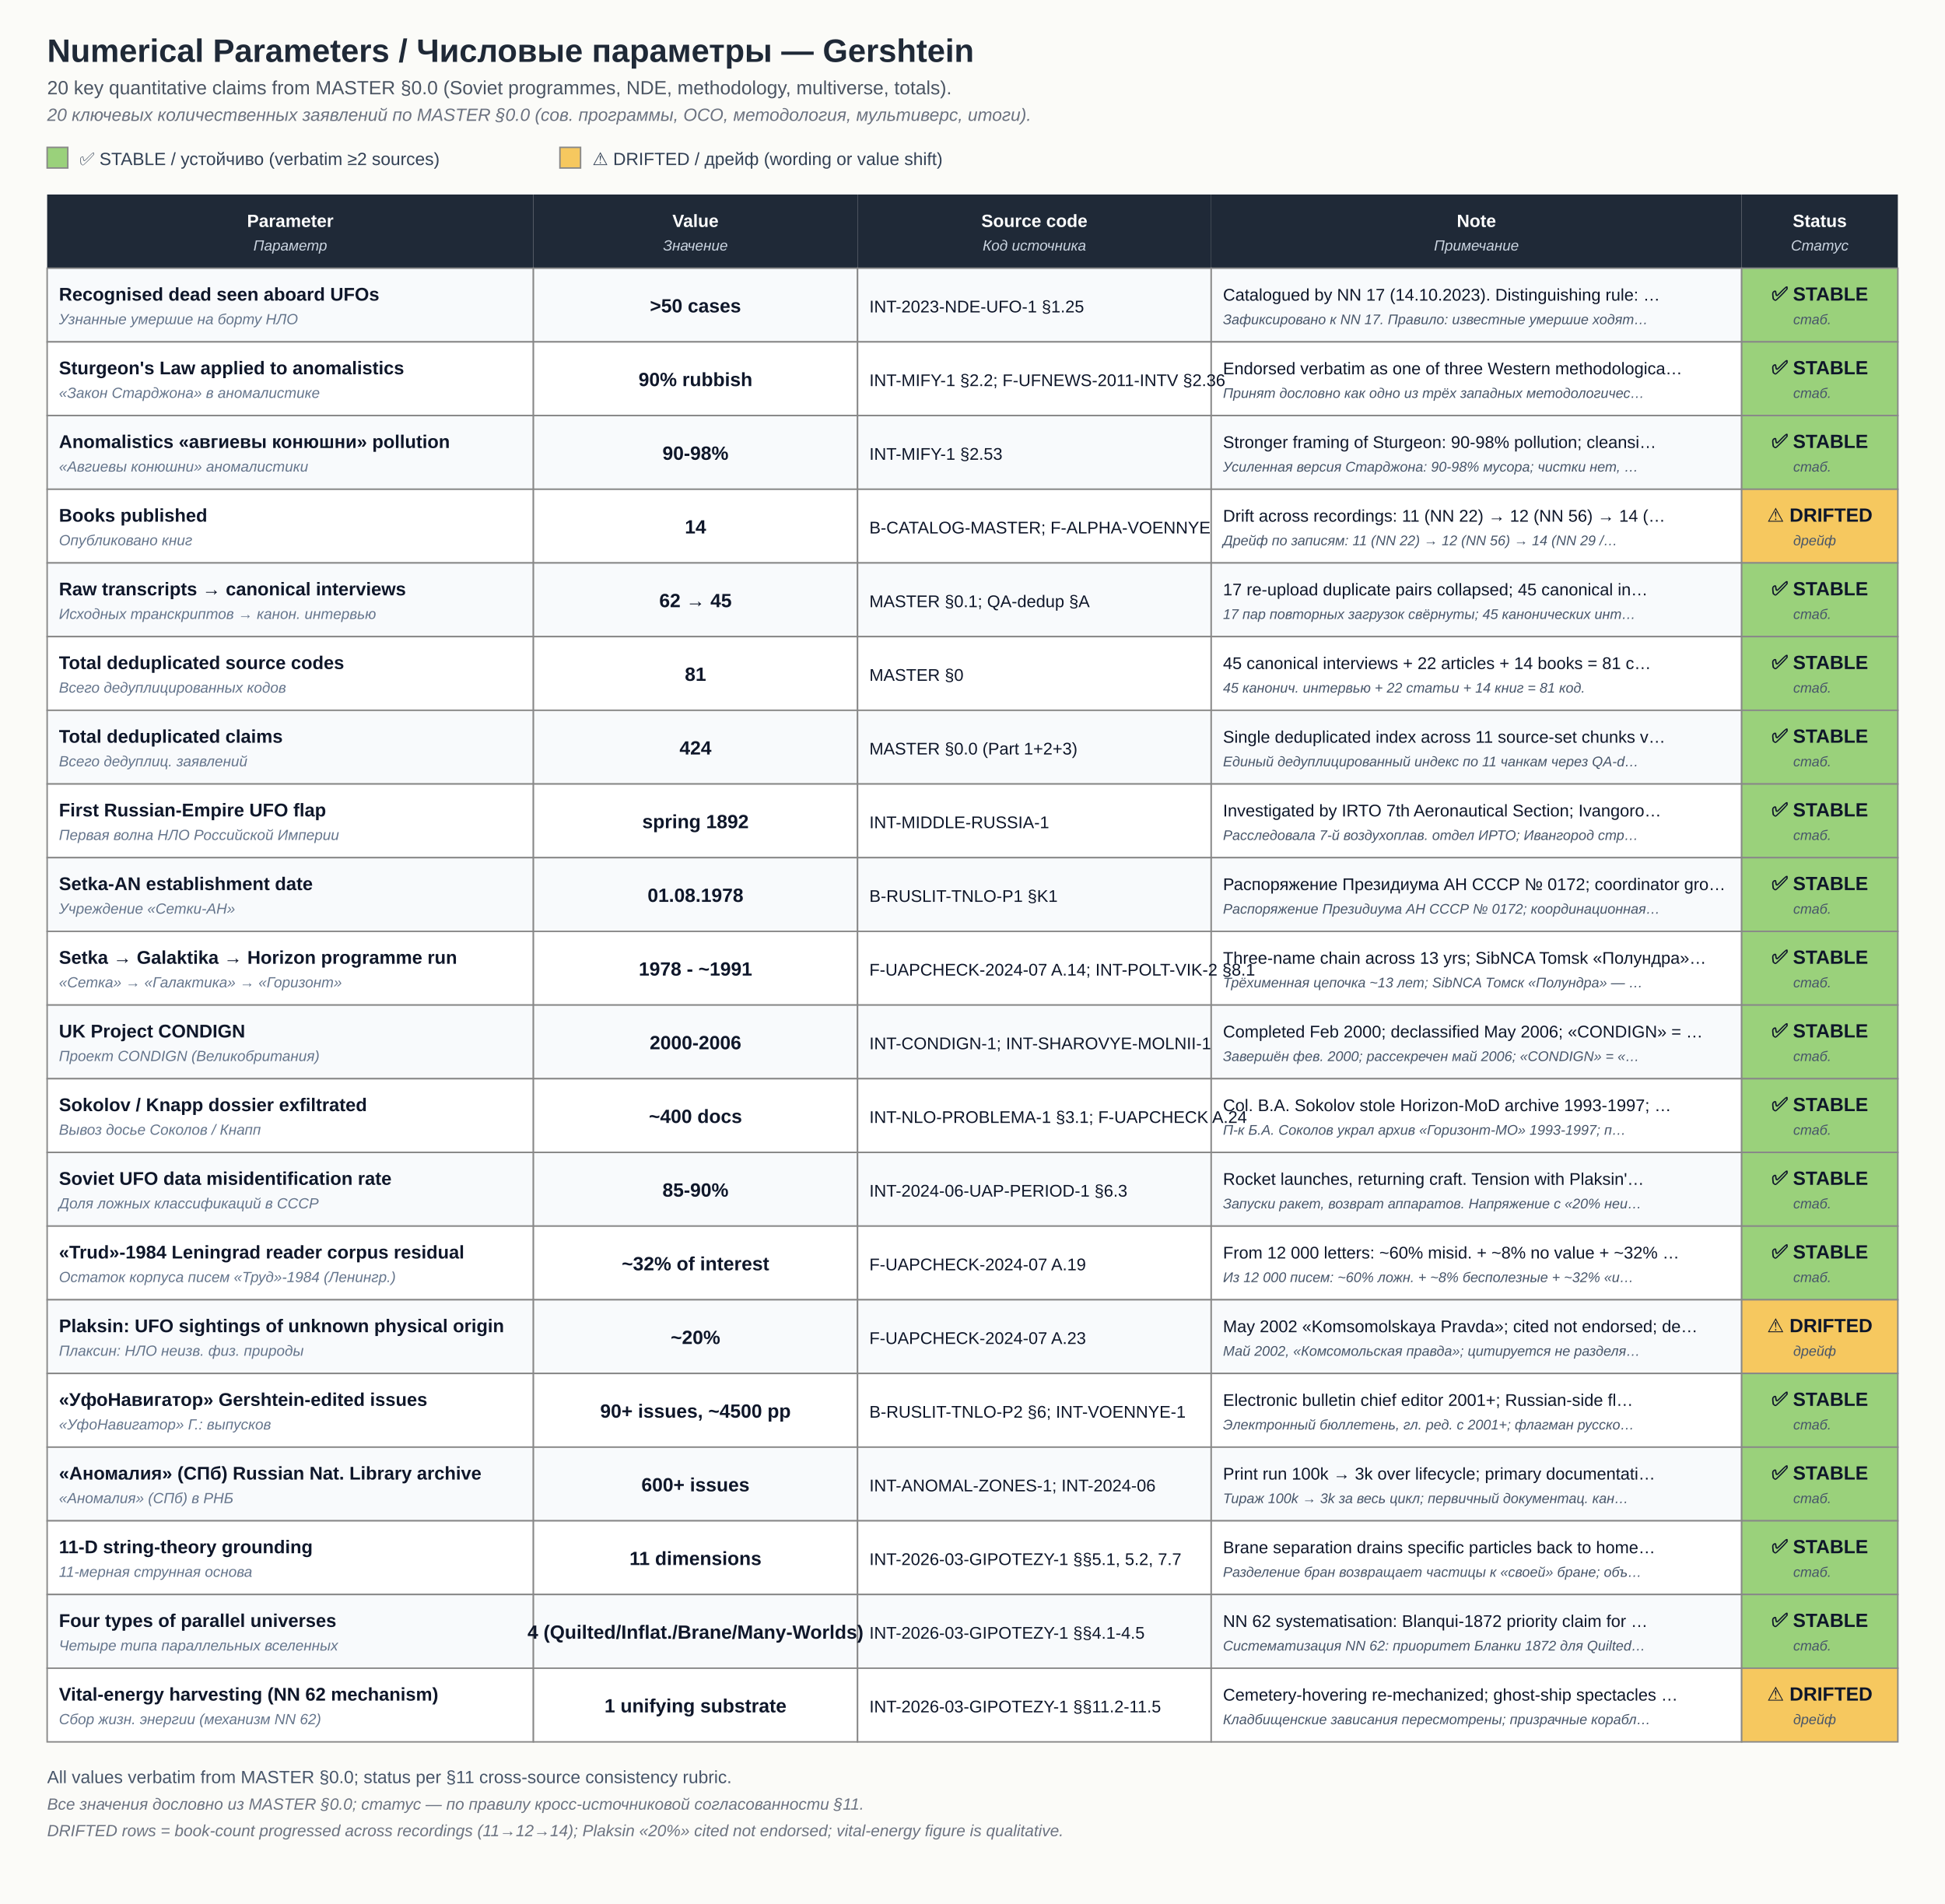
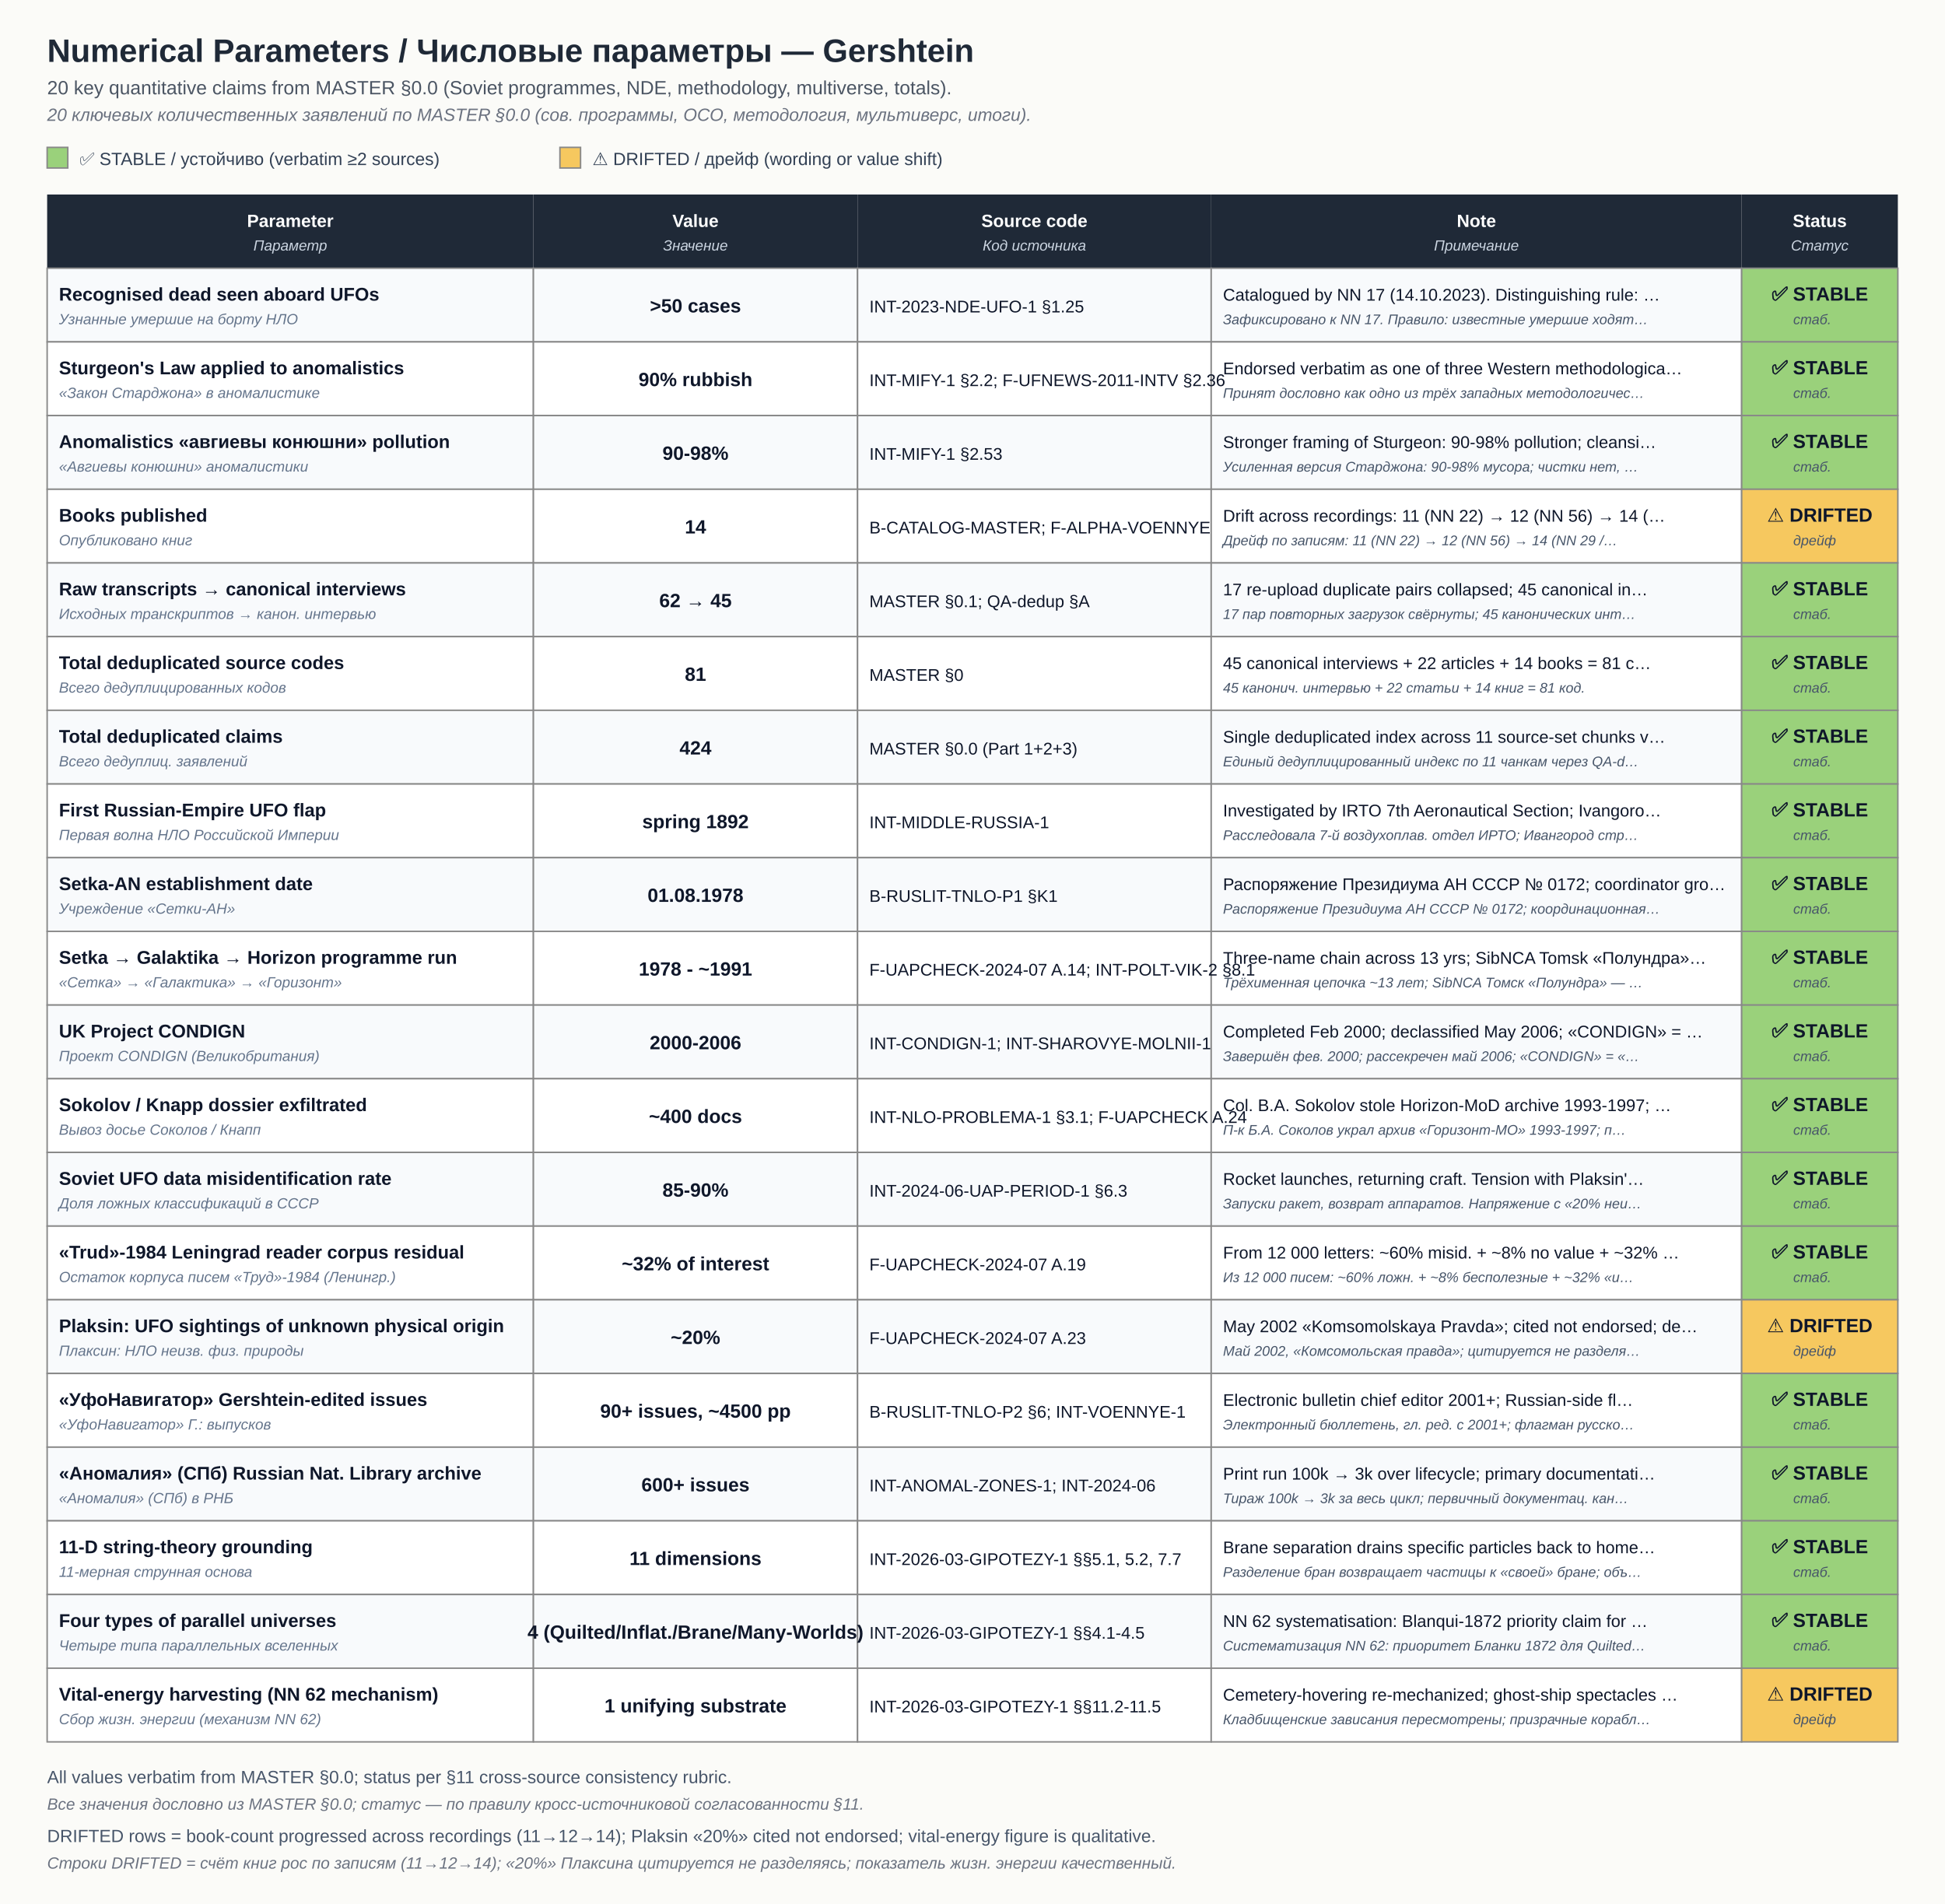
<svg xmlns="http://www.w3.org/2000/svg" width="1320" height="1292" viewBox="0 0 1320 1292" role="img" aria-labelledby="title desc">
  <style>
    .bg { fill:#fbfbf8; }
    .title { font-family:Arial,Helvetica,sans-serif; font-size:22px; font-weight:700; fill:#1f2937; }
    .subtitle { font-family:Arial,Helvetica,sans-serif; font-size:13px; fill:#4b5563; }
    .subtitle-ru { font-family:Arial,Helvetica,sans-serif; font-size:12px; fill:#6b7280; font-style:italic; }
    .legend { font-family:Arial,Helvetica,sans-serif; font-size:12px; fill:#334155; }
    .hdr { font-family:Arial,Helvetica,sans-serif; font-size:12px; font-weight:700; fill:#ffffff; text-anchor:middle; }
    .hdr-ru { font-family:Arial,Helvetica,sans-serif; font-size:10px; fill:#cbd5e1; text-anchor:middle; font-style:italic; }
    .hdr-l { font-family:Arial,Helvetica,sans-serif; font-size:13px; font-weight:700; fill:#ffffff; }
    .hdr-l-ru { font-family:Arial,Helvetica,sans-serif; font-size:10px; fill:#cbd5e1; font-style:italic; }
    .row-code { font-family:Arial,Helvetica,sans-serif; font-size:12.5px; font-weight:700; fill:#0f172a; }
    .row-date { font-family:Arial,Helvetica,sans-serif; font-size:10px; fill:#6b7280; }
    .claim { font-family:Arial,Helvetica,sans-serif; font-size:12.5px; fill:#0f172a; font-weight:600; }
    .claim-ru { font-family:Arial,Helvetica,sans-serif; font-size:10px; fill:#64748b; font-style:italic; }
    .cell { font-family:Arial,Helvetica,sans-serif; font-size:13px; font-weight:700; fill:#0f172a; text-anchor:middle; }
    .cell-l { font-family:Arial,Helvetica,sans-serif; font-size:11.5px; fill:#0f172a; }
    .cell-l-ru { font-family:Arial,Helvetica,sans-serif; font-size:9.5px; fill:#475569; font-style:italic; }
    .verify { fill:#9ad17b; }
    .partial { fill:#f6c85f; }
    .contra { fill:#f29c99; }
    .untest { fill:#bfcfe7; }
    .na { fill:#d9d9d9; }
    .yes { fill:#9ad17b; }
    .mid { fill:#f6c85f; }
    .no { fill:#f29c99; }
    .low { fill:#e9a896; }
    .tierA { fill:#7fc66a; }
    .tierB { fill:#a4d089; }
    .tierC { fill:#f6c85f; }
    .tierD { fill:#f0a37a; }
    .tierE { fill:#d97a6c; }
    .stable { fill:#9ad17b; }
    .drifted { fill:#f6c85f; }
    .rowA { fill:#f8fafc; }
    .rowB { fill:#ffffff; }
    .stroke { stroke:#888; stroke-width:1; }
    .footer { font-family:Arial,Helvetica,sans-serif; font-size:12px; fill:#475569; }
    .footer-ru { font-family:Arial,Helvetica,sans-serif; font-size:11px; fill:#6b7280; font-style:italic; }
</style>
  <rect class="bg" width="1320" height="1292" />
  <text class="title" x="32" y="42">Numerical Parameters / Числовые параметры — Gershtein</text>
  <text class="subtitle" x="32" y="64">20 key quantitative claims from MASTER §0.0 (Soviet programmes, NDE, methodology, multiverse, totals).</text>
  <text class="subtitle-ru" x="32" y="82">20 ключевых количественных заявлений по MASTER §0.0 (сов. программы, ОСО, методология, мультиверс, итоги).</text>
  <rect x="32" y="100" width="14" height="14" class="stable stroke" />
  <text class="legend" x="54" y="112">✅ STABLE / устойчиво (verbatim ≥2 sources)</text>
  <rect x="380" y="100" width="14" height="14" class="drifted stroke" />
  <text class="legend" x="402" y="112">⚠ DRIFTED / дрейф (wording or value shift)</text>
  <rect x="32" y="132" width="330" height="50" fill="#1f2937" />
  <text class="hdr" x="197.0" y="154">Parameter</text>
  <text class="hdr-ru" x="197.0" y="170">Параметр</text>
  <rect x="362" y="132" width="220" height="50" fill="#1f2937" />
  <text class="hdr" x="472.0" y="154">Value</text>
  <text class="hdr-ru" x="472.0" y="170">Значение</text>
  <rect x="582" y="132" width="240" height="50" fill="#1f2937" />
  <text class="hdr" x="702.0" y="154">Source code</text>
  <text class="hdr-ru" x="702.0" y="170">Код источника</text>
  <rect x="822" y="132" width="360" height="50" fill="#1f2937" />
  <text class="hdr" x="1002.0" y="154">Note</text>
  <text class="hdr-ru" x="1002.0" y="170">Примечание</text>
  <rect x="1182" y="132" width="106" height="50" fill="#1f2937" />
  <text class="hdr" x="1235.0" y="154">Status</text>
  <text class="hdr-ru" x="1235.0" y="170">Статус</text>
  <g class="stroke">
    <rect x="32" y="182" width="330" height="50" class="rowA" />
    <rect x="362" y="182" width="220" height="50" class="rowA" />
    <rect x="582" y="182" width="240" height="50" class="rowA" />
    <rect x="822" y="182" width="360" height="50" class="rowA" />
    <rect x="1182" y="182" width="106" height="50" class="stable" />
    <rect x="32" y="232" width="330" height="50" class="rowB" />
    <rect x="362" y="232" width="220" height="50" class="rowB" />
    <rect x="582" y="232" width="240" height="50" class="rowB" />
    <rect x="822" y="232" width="360" height="50" class="rowB" />
    <rect x="1182" y="232" width="106" height="50" class="stable" />
    <rect x="32" y="282" width="330" height="50" class="rowA" />
    <rect x="362" y="282" width="220" height="50" class="rowA" />
    <rect x="582" y="282" width="240" height="50" class="rowA" />
    <rect x="822" y="282" width="360" height="50" class="rowA" />
    <rect x="1182" y="282" width="106" height="50" class="stable" />
    <rect x="32" y="332" width="330" height="50" class="rowB" />
    <rect x="362" y="332" width="220" height="50" class="rowB" />
    <rect x="582" y="332" width="240" height="50" class="rowB" />
    <rect x="822" y="332" width="360" height="50" class="rowB" />
    <rect x="1182" y="332" width="106" height="50" class="drifted" />
    <rect x="32" y="382" width="330" height="50" class="rowA" />
    <rect x="362" y="382" width="220" height="50" class="rowA" />
    <rect x="582" y="382" width="240" height="50" class="rowA" />
    <rect x="822" y="382" width="360" height="50" class="rowA" />
    <rect x="1182" y="382" width="106" height="50" class="stable" />
    <rect x="32" y="432" width="330" height="50" class="rowB" />
    <rect x="362" y="432" width="220" height="50" class="rowB" />
    <rect x="582" y="432" width="240" height="50" class="rowB" />
    <rect x="822" y="432" width="360" height="50" class="rowB" />
    <rect x="1182" y="432" width="106" height="50" class="stable" />
    <rect x="32" y="482" width="330" height="50" class="rowA" />
    <rect x="362" y="482" width="220" height="50" class="rowA" />
    <rect x="582" y="482" width="240" height="50" class="rowA" />
    <rect x="822" y="482" width="360" height="50" class="rowA" />
    <rect x="1182" y="482" width="106" height="50" class="stable" />
    <rect x="32" y="532" width="330" height="50" class="rowB" />
    <rect x="362" y="532" width="220" height="50" class="rowB" />
    <rect x="582" y="532" width="240" height="50" class="rowB" />
    <rect x="822" y="532" width="360" height="50" class="rowB" />
    <rect x="1182" y="532" width="106" height="50" class="stable" />
    <rect x="32" y="582" width="330" height="50" class="rowA" />
    <rect x="362" y="582" width="220" height="50" class="rowA" />
    <rect x="582" y="582" width="240" height="50" class="rowA" />
    <rect x="822" y="582" width="360" height="50" class="rowA" />
    <rect x="1182" y="582" width="106" height="50" class="stable" />
    <rect x="32" y="632" width="330" height="50" class="rowB" />
    <rect x="362" y="632" width="220" height="50" class="rowB" />
    <rect x="582" y="632" width="240" height="50" class="rowB" />
    <rect x="822" y="632" width="360" height="50" class="rowB" />
    <rect x="1182" y="632" width="106" height="50" class="stable" />
    <rect x="32" y="682" width="330" height="50" class="rowA" />
    <rect x="362" y="682" width="220" height="50" class="rowA" />
    <rect x="582" y="682" width="240" height="50" class="rowA" />
    <rect x="822" y="682" width="360" height="50" class="rowA" />
    <rect x="1182" y="682" width="106" height="50" class="stable" />
    <rect x="32" y="732" width="330" height="50" class="rowB" />
    <rect x="362" y="732" width="220" height="50" class="rowB" />
    <rect x="582" y="732" width="240" height="50" class="rowB" />
    <rect x="822" y="732" width="360" height="50" class="rowB" />
    <rect x="1182" y="732" width="106" height="50" class="stable" />
    <rect x="32" y="782" width="330" height="50" class="rowA" />
    <rect x="362" y="782" width="220" height="50" class="rowA" />
    <rect x="582" y="782" width="240" height="50" class="rowA" />
    <rect x="822" y="782" width="360" height="50" class="rowA" />
    <rect x="1182" y="782" width="106" height="50" class="stable" />
    <rect x="32" y="832" width="330" height="50" class="rowB" />
    <rect x="362" y="832" width="220" height="50" class="rowB" />
    <rect x="582" y="832" width="240" height="50" class="rowB" />
    <rect x="822" y="832" width="360" height="50" class="rowB" />
    <rect x="1182" y="832" width="106" height="50" class="stable" />
    <rect x="32" y="882" width="330" height="50" class="rowA" />
    <rect x="362" y="882" width="220" height="50" class="rowA" />
    <rect x="582" y="882" width="240" height="50" class="rowA" />
    <rect x="822" y="882" width="360" height="50" class="rowA" />
    <rect x="1182" y="882" width="106" height="50" class="drifted" />
    <rect x="32" y="932" width="330" height="50" class="rowB" />
    <rect x="362" y="932" width="220" height="50" class="rowB" />
    <rect x="582" y="932" width="240" height="50" class="rowB" />
    <rect x="822" y="932" width="360" height="50" class="rowB" />
    <rect x="1182" y="932" width="106" height="50" class="stable" />
    <rect x="32" y="982" width="330" height="50" class="rowA" />
    <rect x="362" y="982" width="220" height="50" class="rowA" />
    <rect x="582" y="982" width="240" height="50" class="rowA" />
    <rect x="822" y="982" width="360" height="50" class="rowA" />
    <rect x="1182" y="982" width="106" height="50" class="stable" />
    <rect x="32" y="1032" width="330" height="50" class="rowB" />
    <rect x="362" y="1032" width="220" height="50" class="rowB" />
    <rect x="582" y="1032" width="240" height="50" class="rowB" />
    <rect x="822" y="1032" width="360" height="50" class="rowB" />
    <rect x="1182" y="1032" width="106" height="50" class="stable" />
    <rect x="32" y="1082" width="330" height="50" class="rowA" />
    <rect x="362" y="1082" width="220" height="50" class="rowA" />
    <rect x="582" y="1082" width="240" height="50" class="rowA" />
    <rect x="822" y="1082" width="360" height="50" class="rowA" />
    <rect x="1182" y="1082" width="106" height="50" class="stable" />
    <rect x="32" y="1132" width="330" height="50" class="rowB" />
    <rect x="362" y="1132" width="220" height="50" class="rowB" />
    <rect x="582" y="1132" width="240" height="50" class="rowB" />
    <rect x="822" y="1132" width="360" height="50" class="rowB" />
    <rect x="1182" y="1132" width="106" height="50" class="drifted" />
  </g>
  <g>
    <text class="claim" x="40" y="204">Recognised dead seen aboard UFOs</text>
    <text class="claim-ru" x="40" y="220">Узнанные умершие на борту НЛО</text>
    <text class="cell" x="472.0" y="212">&gt;50 cases</text>
    <text class="cell-l" x="590" y="212">INT-2023-NDE-UFO-1 §1.25</text>
    <text class="cell-l" x="830" y="204">Catalogued by NN 17 (14.10.2023). Distinguishing rule: …</text>
    <text class="cell-l-ru" x="830" y="220">Зафиксировано к NN 17. Правило: известные умершие ходят…</text>
    <text class="cell" x="1235.0" y="204">✅ STABLE</text>
    <text class="cell-l-ru" x="1217.0" y="220">стаб.</text>
    <text class="claim" x="40" y="254">Sturgeon's Law applied to anomalistics</text>
    <text class="claim-ru" x="40" y="270">«Закон Старджона» в аномалистике</text>
    <text class="cell" x="472.0" y="262">90% rubbish</text>
    <text class="cell-l" x="590" y="262">INT-MIFY-1 §2.2; F-UFNEWS-2011-INTV §2.36</text>
    <text class="cell-l" x="830" y="254">Endorsed verbatim as one of three Western methodologica…</text>
    <text class="cell-l-ru" x="830" y="270">Принят дословно как одно из трёх западных методологичес…</text>
    <text class="cell" x="1235.0" y="254">✅ STABLE</text>
    <text class="cell-l-ru" x="1217.0" y="270">стаб.</text>
    <text class="claim" x="40" y="304">Anomalistics «авгиевы конюшни» pollution</text>
    <text class="claim-ru" x="40" y="320">«Авгиевы конюшни» аномалистики</text>
    <text class="cell" x="472.0" y="312">90-98%</text>
    <text class="cell-l" x="590" y="312">INT-MIFY-1 §2.53</text>
    <text class="cell-l" x="830" y="304">Stronger framing of Sturgeon: 90-98% pollution; cleansi…</text>
    <text class="cell-l-ru" x="830" y="320">Усиленная версия Старджона: 90-98% мусора; чистки нет, …</text>
    <text class="cell" x="1235.0" y="304">✅ STABLE</text>
    <text class="cell-l-ru" x="1217.0" y="320">стаб.</text>
    <text class="claim" x="40" y="354">Books published</text>
    <text class="claim-ru" x="40" y="370">Опубликовано книг</text>
    <text class="cell" x="472.0" y="362">14</text>
    <text class="cell-l" x="590" y="362">B-CATALOG-MASTER; F-ALPHA-VOENNYE</text>
    <text class="cell-l" x="830" y="354">Drift across recordings: 11 (NN 22) → 12 (NN 56) → 14 (…</text>
    <text class="cell-l-ru" x="830" y="370">Дрейф по записям: 11 (NN 22) → 12 (NN 56) → 14 (NN 29 /…</text>
    <text class="cell" x="1235.0" y="354">⚠ DRIFTED</text>
    <text class="cell-l-ru" x="1217.0" y="370">дрейф</text>
    <text class="claim" x="40" y="404">Raw transcripts → canonical interviews</text>
    <text class="claim-ru" x="40" y="420">Исходных транскриптов → канон. интервью</text>
    <text class="cell" x="472.0" y="412">62 → 45</text>
    <text class="cell-l" x="590" y="412">MASTER §0.1; QA-dedup §A</text>
    <text class="cell-l" x="830" y="404">17 re-upload duplicate pairs collapsed; 45 canonical in…</text>
    <text class="cell-l-ru" x="830" y="420">17 пар повторных загрузок свёрнуты; 45 канонических инт…</text>
    <text class="cell" x="1235.0" y="404">✅ STABLE</text>
    <text class="cell-l-ru" x="1217.0" y="420">стаб.</text>
    <text class="claim" x="40" y="454">Total deduplicated source codes</text>
    <text class="claim-ru" x="40" y="470">Всего дедуплицированных кодов</text>
    <text class="cell" x="472.0" y="462">81</text>
    <text class="cell-l" x="590" y="462">MASTER §0</text>
    <text class="cell-l" x="830" y="454">45 canonical interviews + 22 articles + 14 books = 81 c…</text>
    <text class="cell-l-ru" x="830" y="470">45 канонич. интервью + 22 статьи + 14 книг = 81 код.</text>
    <text class="cell" x="1235.0" y="454">✅ STABLE</text>
    <text class="cell-l-ru" x="1217.0" y="470">стаб.</text>
    <text class="claim" x="40" y="504">Total deduplicated claims</text>
    <text class="claim-ru" x="40" y="520">Всего дедуплиц. заявлений</text>
    <text class="cell" x="472.0" y="512">424</text>
    <text class="cell-l" x="590" y="512">MASTER §0.0 (Part 1+2+3)</text>
    <text class="cell-l" x="830" y="504">Single deduplicated index across 11 source-set chunks v…</text>
    <text class="cell-l-ru" x="830" y="520">Единый дедуплицированный индекс по 11 чанкам через QA-d…</text>
    <text class="cell" x="1235.0" y="504">✅ STABLE</text>
    <text class="cell-l-ru" x="1217.0" y="520">стаб.</text>
    <text class="claim" x="40" y="554">First Russian-Empire UFO flap</text>
    <text class="claim-ru" x="40" y="570">Первая волна НЛО Российской Империи</text>
    <text class="cell" x="472.0" y="562">spring 1892</text>
    <text class="cell-l" x="590" y="562">INT-MIDDLE-RUSSIA-1</text>
    <text class="cell-l" x="830" y="554">Investigated by IRTO 7th Aeronautical Section; Ivangoro…</text>
    <text class="cell-l-ru" x="830" y="570">Расследовала 7-й воздухоплав. отдел ИРТО; Ивангород стр…</text>
    <text class="cell" x="1235.0" y="554">✅ STABLE</text>
    <text class="cell-l-ru" x="1217.0" y="570">стаб.</text>
    <text class="claim" x="40" y="604">Setka-AN establishment date</text>
    <text class="claim-ru" x="40" y="620">Учреждение «Сетки-АН»</text>
    <text class="cell" x="472.0" y="612">01.08.1978</text>
    <text class="cell-l" x="590" y="612">B-RUSLIT-TNLO-P1 §K1</text>
    <text class="cell-l" x="830" y="604">Распоряжение Президиума АН СССР № 0172; coordinator gro…</text>
    <text class="cell-l-ru" x="830" y="620">Распоряжение Президиума АН СССР № 0172; координационная…</text>
    <text class="cell" x="1235.0" y="604">✅ STABLE</text>
    <text class="cell-l-ru" x="1217.0" y="620">стаб.</text>
    <text class="claim" x="40" y="654">Setka → Galaktika → Horizon programme run</text>
    <text class="claim-ru" x="40" y="670">«Сетка» → «Галактика» → «Горизонт»</text>
    <text class="cell" x="472.0" y="662">1978 - ~1991</text>
    <text class="cell-l" x="590" y="662">F-UAPCHECK-2024-07 A.14; INT-POLT-VIK-2 §8.1</text>
    <text class="cell-l" x="830" y="654">Three-name chain across 13 yrs; SibNCA Tomsk «Полундра»…</text>
    <text class="cell-l-ru" x="830" y="670">Трёхименная цепочка ~13 лет; SibNCA Томск «Полундра» — …</text>
    <text class="cell" x="1235.0" y="654">✅ STABLE</text>
    <text class="cell-l-ru" x="1217.0" y="670">стаб.</text>
    <text class="claim" x="40" y="704">UK Project CONDIGN</text>
    <text class="claim-ru" x="40" y="720">Проект CONDIGN (Великобритания)</text>
    <text class="cell" x="472.0" y="712">2000-2006</text>
    <text class="cell-l" x="590" y="712">INT-CONDIGN-1; INT-SHAROVYE-MOLNII-1</text>
    <text class="cell-l" x="830" y="704">Completed Feb 2000; declassified May 2006; «CONDIGN» = …</text>
    <text class="cell-l-ru" x="830" y="720">Завершён фев. 2000; рассекречен май 2006; «CONDIGN» = «…</text>
    <text class="cell" x="1235.0" y="704">✅ STABLE</text>
    <text class="cell-l-ru" x="1217.0" y="720">стаб.</text>
    <text class="claim" x="40" y="754">Sokolov / Knapp dossier exfiltrated</text>
    <text class="claim-ru" x="40" y="770">Вывоз досье Соколов / Кнапп</text>
    <text class="cell" x="472.0" y="762">~400 docs</text>
    <text class="cell-l" x="590" y="762">INT-NLO-PROBLEMA-1 §3.1; F-UAPCHECK A.24</text>
    <text class="cell-l" x="830" y="754">Col. B.A. Sokolov stole Horizon-MoD archive 1993-1997; …</text>
    <text class="cell-l-ru" x="830" y="770">П-к Б.А. Соколов украл архив «Горизонт-МО» 1993-1997; п…</text>
    <text class="cell" x="1235.0" y="754">✅ STABLE</text>
    <text class="cell-l-ru" x="1217.0" y="770">стаб.</text>
    <text class="claim" x="40" y="804">Soviet UFO data misidentification rate</text>
    <text class="claim-ru" x="40" y="820">Доля ложных классификаций в СССР</text>
    <text class="cell" x="472.0" y="812">85-90%</text>
    <text class="cell-l" x="590" y="812">INT-2024-06-UAP-PERIOD-1 §6.3</text>
    <text class="cell-l" x="830" y="804">Rocket launches, returning craft. Tension with Plaksin'…</text>
    <text class="cell-l-ru" x="830" y="820">Запуски ракет, возврат аппаратов. Напряжение с «20% неи…</text>
    <text class="cell" x="1235.0" y="804">✅ STABLE</text>
    <text class="cell-l-ru" x="1217.0" y="820">стаб.</text>
    <text class="claim" x="40" y="854">«Trud»-1984 Leningrad reader corpus residual</text>
    <text class="claim-ru" x="40" y="870">Остаток корпуса писем «Труд»-1984 (Ленингр.)</text>
    <text class="cell" x="472.0" y="862">~32% of interest</text>
    <text class="cell-l" x="590" y="862">F-UAPCHECK-2024-07 A.19</text>
    <text class="cell-l" x="830" y="854">From 12 000 letters: ~60% misid. + ~8% no value + ~32% …</text>
    <text class="cell-l-ru" x="830" y="870">Из 12 000 писем: ~60% ложн. + ~8% бесполезные + ~32% «и…</text>
    <text class="cell" x="1235.0" y="854">✅ STABLE</text>
    <text class="cell-l-ru" x="1217.0" y="870">стаб.</text>
    <text class="claim" x="40" y="904">Plaksin: UFO sightings of unknown physical origin</text>
    <text class="claim-ru" x="40" y="920">Плаксин: НЛО неизв. физ. природы</text>
    <text class="cell" x="472.0" y="912">~20%</text>
    <text class="cell-l" x="590" y="912">F-UAPCHECK-2024-07 A.23</text>
    <text class="cell-l" x="830" y="904">May 2002 «Komsomolskaya Pravda»; cited not endorsed; de…</text>
    <text class="cell-l-ru" x="830" y="920">Май 2002, «Комсомольская правда»; цитируется не разделя…</text>
    <text class="cell" x="1235.0" y="904">⚠ DRIFTED</text>
    <text class="cell-l-ru" x="1217.0" y="920">дрейф</text>
    <text class="claim" x="40" y="954">«УфоНавигатор» Gershtein-edited issues</text>
    <text class="claim-ru" x="40" y="970">«УфоНавигатор» Г.: выпусков</text>
    <text class="cell" x="472.0" y="962">90+ issues, ~4500 pp</text>
    <text class="cell-l" x="590" y="962">B-RUSLIT-TNLO-P2 §6; INT-VOENNYE-1</text>
    <text class="cell-l" x="830" y="954">Electronic bulletin chief editor 2001+; Russian-side fl…</text>
    <text class="cell-l-ru" x="830" y="970">Электронный бюллетень, гл. ред. с 2001+; флагман русско…</text>
    <text class="cell" x="1235.0" y="954">✅ STABLE</text>
    <text class="cell-l-ru" x="1217.0" y="970">стаб.</text>
    <text class="claim" x="40" y="1004">«Аномалия» (СПб) Russian Nat. Library archive</text>
    <text class="claim-ru" x="40" y="1020">«Аномалия» (СПб) в РНБ</text>
    <text class="cell" x="472.0" y="1012">600+ issues</text>
    <text class="cell-l" x="590" y="1012">INT-ANOMAL-ZONES-1; INT-2024-06</text>
    <text class="cell-l" x="830" y="1004">Print run 100k → 3k over lifecycle; primary documentati…</text>
    <text class="cell-l-ru" x="830" y="1020">Тираж 100k → 3k за весь цикл; первичный документац. кан…</text>
    <text class="cell" x="1235.0" y="1004">✅ STABLE</text>
    <text class="cell-l-ru" x="1217.0" y="1020">стаб.</text>
    <text class="claim" x="40" y="1054">11-D string-theory grounding</text>
    <text class="claim-ru" x="40" y="1070">11-мерная струнная основа</text>
    <text class="cell" x="472.0" y="1062">11 dimensions</text>
    <text class="cell-l" x="590" y="1062">INT-2026-03-GIPOTEZY-1 §§5.1, 5.2, 7.7</text>
    <text class="cell-l" x="830" y="1054">Brane separation drains specific particles back to home…</text>
    <text class="cell-l-ru" x="830" y="1070">Разделение бран возвращает частицы к «своей» бране; объ…</text>
    <text class="cell" x="1235.0" y="1054">✅ STABLE</text>
    <text class="cell-l-ru" x="1217.0" y="1070">стаб.</text>
    <text class="claim" x="40" y="1104">Four types of parallel universes</text>
    <text class="claim-ru" x="40" y="1120">Четыре типа параллельных вселенных</text>
    <text class="cell" x="472.0" y="1112">4 (Quilted/Inflat./Brane/Many-Worlds)</text>
    <text class="cell-l" x="590" y="1112">INT-2026-03-GIPOTEZY-1 §§4.1-4.5</text>
    <text class="cell-l" x="830" y="1104">NN 62 systematisation: Blanqui-1872 priority claim for …</text>
    <text class="cell-l-ru" x="830" y="1120">Систематизация NN 62: приоритет Бланки 1872 для Quilted…</text>
    <text class="cell" x="1235.0" y="1104">✅ STABLE</text>
    <text class="cell-l-ru" x="1217.0" y="1120">стаб.</text>
    <text class="claim" x="40" y="1154">Vital-energy harvesting (NN 62 mechanism)</text>
    <text class="claim-ru" x="40" y="1170">Сбор жизн. энергии (механизм NN 62)</text>
    <text class="cell" x="472.0" y="1162">1 unifying substrate</text>
    <text class="cell-l" x="590" y="1162">INT-2026-03-GIPOTEZY-1 §§11.2-11.5</text>
    <text class="cell-l" x="830" y="1154">Cemetery-hovering re-mechanized; ghost-ship spectacles …</text>
    <text class="cell-l-ru" x="830" y="1170">Кладбищенские зависания пересмотрены; призрачные корабл…</text>
    <text class="cell" x="1235.0" y="1154">⚠ DRIFTED</text>
    <text class="cell-l-ru" x="1217.0" y="1170">дрейф</text>
  </g>
  <text class="footer" x="32" y="1210">All values verbatim from MASTER §0.0; status per §11 cross-source consistency rubric.</text>
  <text class="footer-ru" x="32" y="1228">Все значения дословно из MASTER §0.0; статус — по правилу кросс-источниковой согласованности §11.</text>
-   <text class="footer-ru" x="32" y="1246">DRIFTED rows = book-count progressed across recordings (11→12→14); Plaksin «20%» cited not endorsed; vital-energy figure is qualitative.</text>
+   <text class="footer" x="32" y="1250">DRIFTED rows = book-count progressed across recordings (11→12→14); Plaksin «20%» cited not endorsed; vital-energy figure is qualitative.</text>
+   <text class="footer-ru" x="32" y="1268">Строки DRIFTED = счёт книг рос по записям (11→12→14); «20%» Плаксина цитируется не разделяясь; показатель жизн. энергии качественный.</text>
</svg>
